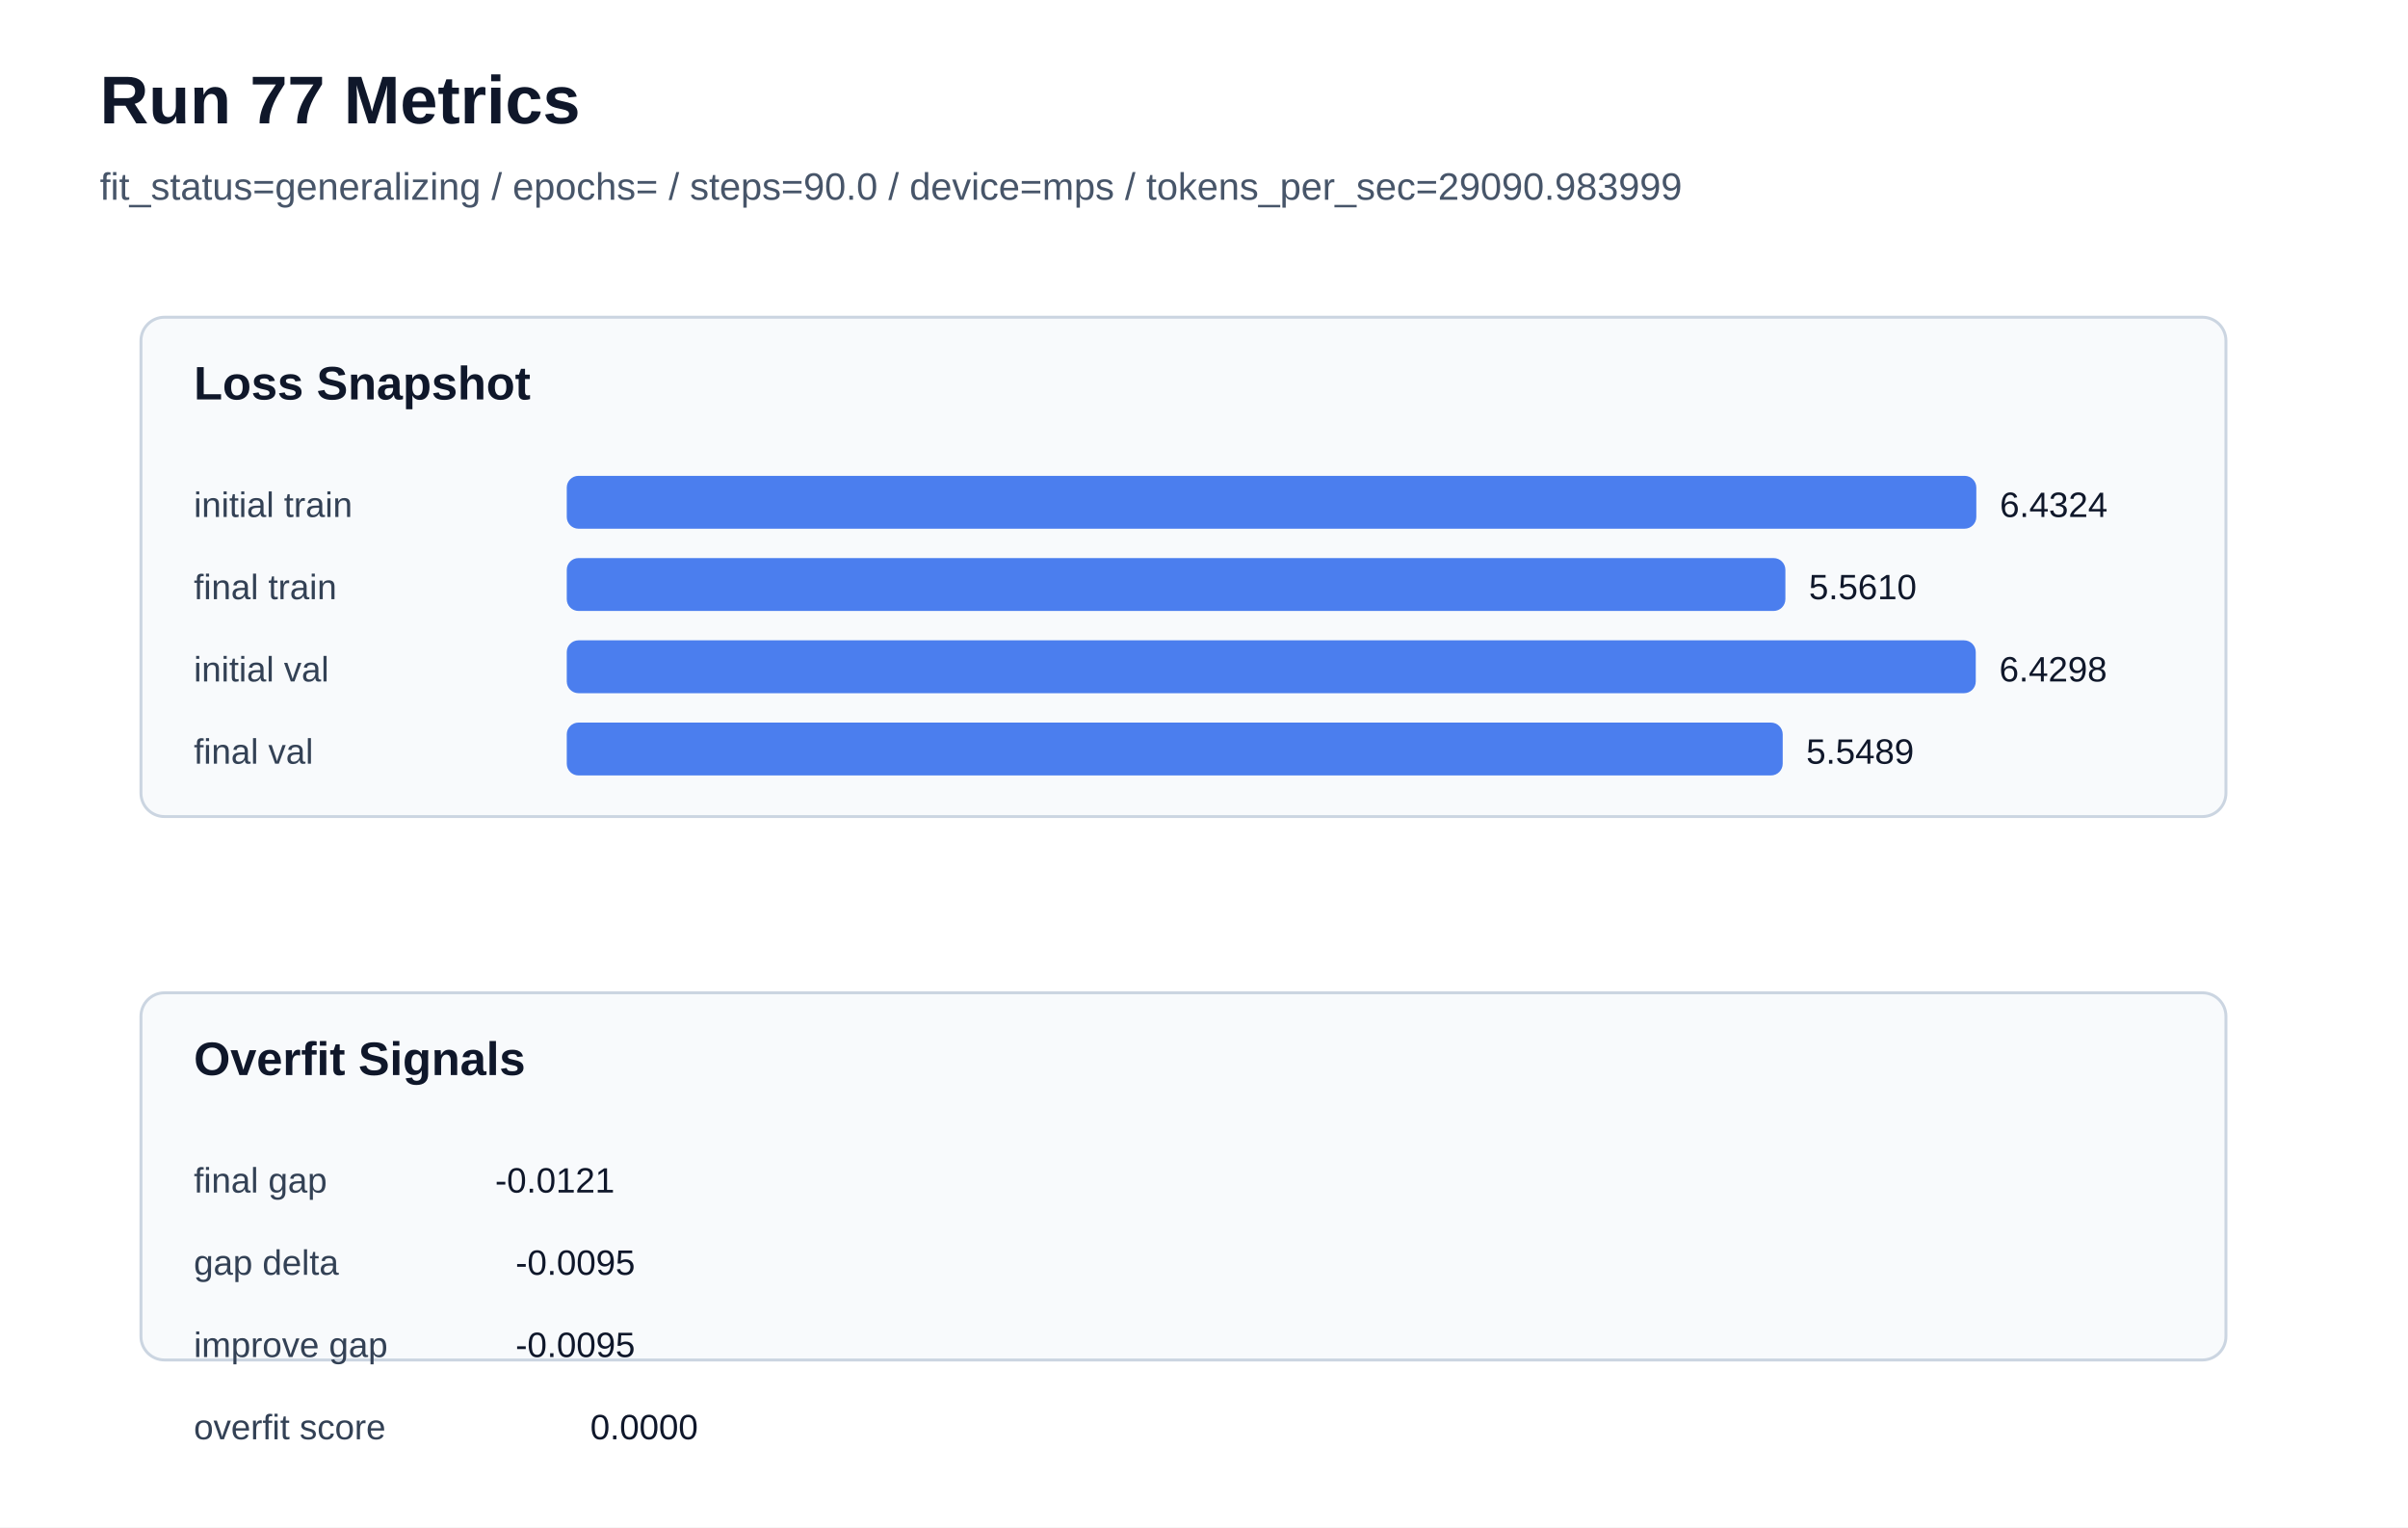
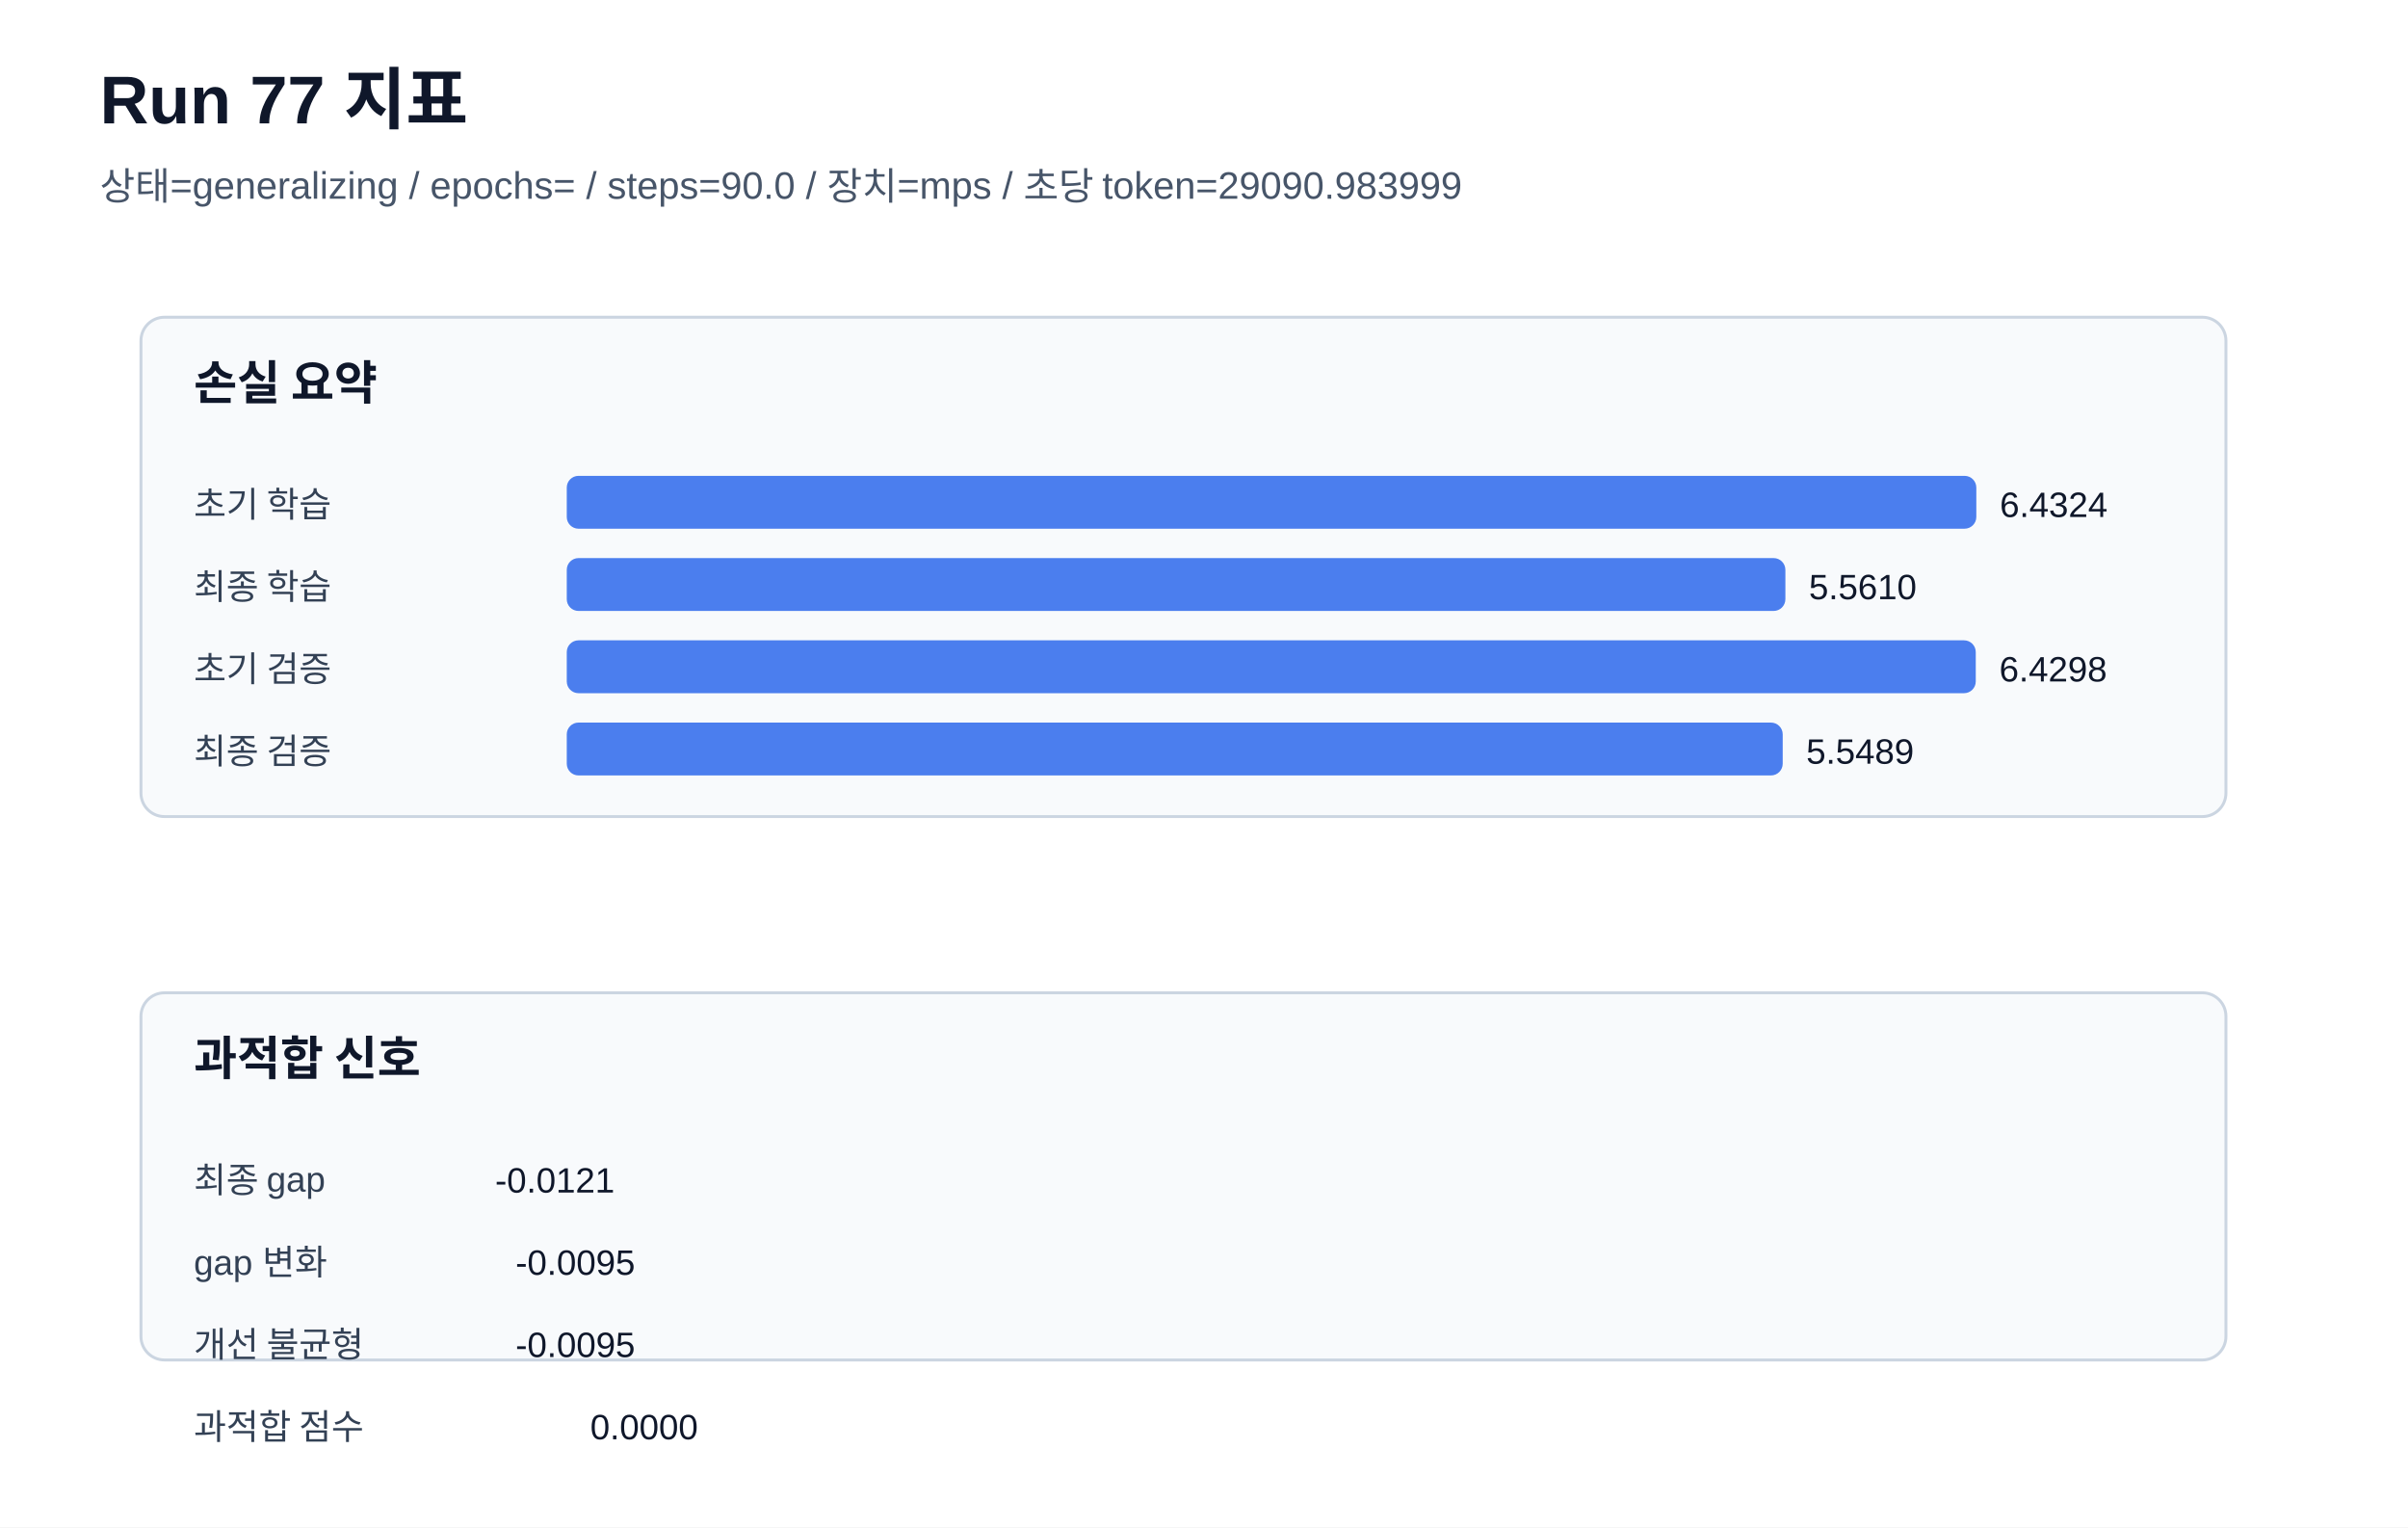
<svg xmlns="http://www.w3.org/2000/svg" width="820" height="520" viewBox="0 0 820 520" role="img">
  <rect width="100%" height="100%" fill="#ffffff" />
-   <text x="34.00" y="42.00" font-family="Arial, sans-serif" font-size="23" font-weight="700" fill="#0f172a">Run 77 Metrics</text>
-   <text x="34.00" y="68.00" font-family="Arial, sans-serif" font-size="13" font-weight="400" fill="#475569">fit_status=generalizing / epochs= / steps=90.0 / device=mps / tokens_per_sec=29090.983999</text>
+   <text x="34.00" y="42.00" font-family="Arial, sans-serif" font-size="23" font-weight="700" fill="#0f172a">Run 77 지표</text>
+   <text x="34.00" y="68.00" font-family="Arial, sans-serif" font-size="13" font-weight="400" fill="#475569">상태=generalizing / epochs= / steps=90.0 / 장치=mps / 초당 token=29090.983999</text>
  <rect x="48" y="108" width="710" height="170" rx="8" fill="#f8fafc" stroke="#cbd5e1" />
-   <text x="66.00" y="136.00" font-family="Arial, sans-serif" font-size="16" font-weight="700" fill="#0f172a">Loss Snapshot</text>
-   <text x="66.00" y="176.00" font-family="Arial, sans-serif" font-size="12" font-weight="400" fill="#334155">initial train</text>
+   <text x="66.00" y="136.00" font-family="Arial, sans-serif" font-size="16" font-weight="700" fill="#0f172a">손실 요약</text>
+   <text x="66.00" y="176.00" font-family="Arial, sans-serif" font-size="12" font-weight="400" fill="#334155">초기 학습</text>
  <rect x="193" y="162" width="480.00" height="18" rx="4" fill="#2563eb" opacity="0.82" />
  <text x="681.00" y="176.00" font-family="Arial, sans-serif" font-size="12" font-weight="400" fill="#0f172a">6.4324</text>
-   <text x="66.00" y="204.00" font-family="Arial, sans-serif" font-size="12" font-weight="400" fill="#334155">final train</text>
+   <text x="66.00" y="204.00" font-family="Arial, sans-serif" font-size="12" font-weight="400" fill="#334155">최종 학습</text>
  <rect x="193" y="190" width="414.98" height="18" rx="4" fill="#2563eb" opacity="0.82" />
  <text x="615.98" y="204.00" font-family="Arial, sans-serif" font-size="12" font-weight="400" fill="#0f172a">5.5610</text>
-   <text x="66.00" y="232.00" font-family="Arial, sans-serif" font-size="12" font-weight="400" fill="#334155">initial val</text>
+   <text x="66.00" y="232.00" font-family="Arial, sans-serif" font-size="12" font-weight="400" fill="#334155">초기 검증</text>
  <rect x="193" y="218" width="479.81" height="18" rx="4" fill="#2563eb" opacity="0.82" />
  <text x="680.81" y="232.00" font-family="Arial, sans-serif" font-size="12" font-weight="400" fill="#0f172a">6.4298</text>
-   <text x="66.00" y="260.00" font-family="Arial, sans-serif" font-size="12" font-weight="400" fill="#334155">final val</text>
+   <text x="66.00" y="260.00" font-family="Arial, sans-serif" font-size="12" font-weight="400" fill="#334155">최종 검증</text>
  <rect x="193" y="246" width="414.07" height="18" rx="4" fill="#2563eb" opacity="0.82" />
  <text x="615.07" y="260.00" font-family="Arial, sans-serif" font-size="12" font-weight="400" fill="#0f172a">5.5489</text>
  <rect x="48" y="338" width="710" height="125" rx="8" fill="#f8fafc" stroke="#cbd5e1" />
-   <text x="66.00" y="366.00" font-family="Arial, sans-serif" font-size="16" font-weight="700" fill="#0f172a">Overfit Signals</text>
-   <text x="66.00" y="406.00" font-family="Arial, sans-serif" font-size="12" font-weight="400" fill="#334155">final gap</text>
+   <text x="66.00" y="366.00" font-family="Arial, sans-serif" font-size="16" font-weight="700" fill="#0f172a">과적합 신호</text>
+   <text x="66.00" y="406.00" font-family="Arial, sans-serif" font-size="12" font-weight="400" fill="#334155">최종 gap</text>
  <rect x="193" y="392" width="-32.39" height="18" rx="4" fill="#7c3aed" opacity="0.82" />
  <text x="168.61" y="406.00" font-family="Arial, sans-serif" font-size="12" font-weight="400" fill="#0f172a">-0.0121</text>
-   <text x="66.00" y="434.00" font-family="Arial, sans-serif" font-size="12" font-weight="400" fill="#334155">gap delta</text>
+   <text x="66.00" y="434.00" font-family="Arial, sans-serif" font-size="12" font-weight="400" fill="#334155">gap 변화</text>
  <rect x="193" y="420" width="-25.43" height="18" rx="4" fill="#7c3aed" opacity="0.82" />
  <text x="175.57" y="434.00" font-family="Arial, sans-serif" font-size="12" font-weight="400" fill="#0f172a">-0.0095</text>
-   <text x="66.00" y="462.00" font-family="Arial, sans-serif" font-size="12" font-weight="400" fill="#334155">improve gap</text>
+   <text x="66.00" y="462.00" font-family="Arial, sans-serif" font-size="12" font-weight="400" fill="#334155">개선 불균형</text>
  <rect x="193" y="448" width="-25.43" height="18" rx="4" fill="#7c3aed" opacity="0.82" />
  <text x="175.57" y="462.00" font-family="Arial, sans-serif" font-size="12" font-weight="400" fill="#0f172a">-0.0095</text>
-   <text x="66.00" y="490.00" font-family="Arial, sans-serif" font-size="12" font-weight="400" fill="#334155">overfit score</text>
+   <text x="66.00" y="490.00" font-family="Arial, sans-serif" font-size="12" font-weight="400" fill="#334155">과적합 점수</text>
  <rect x="193" y="476" width="0.00" height="18" rx="4" fill="#7c3aed" opacity="0.82" />
  <text x="201.00" y="490.00" font-family="Arial, sans-serif" font-size="12" font-weight="400" fill="#0f172a">0.0000</text>
</svg>
